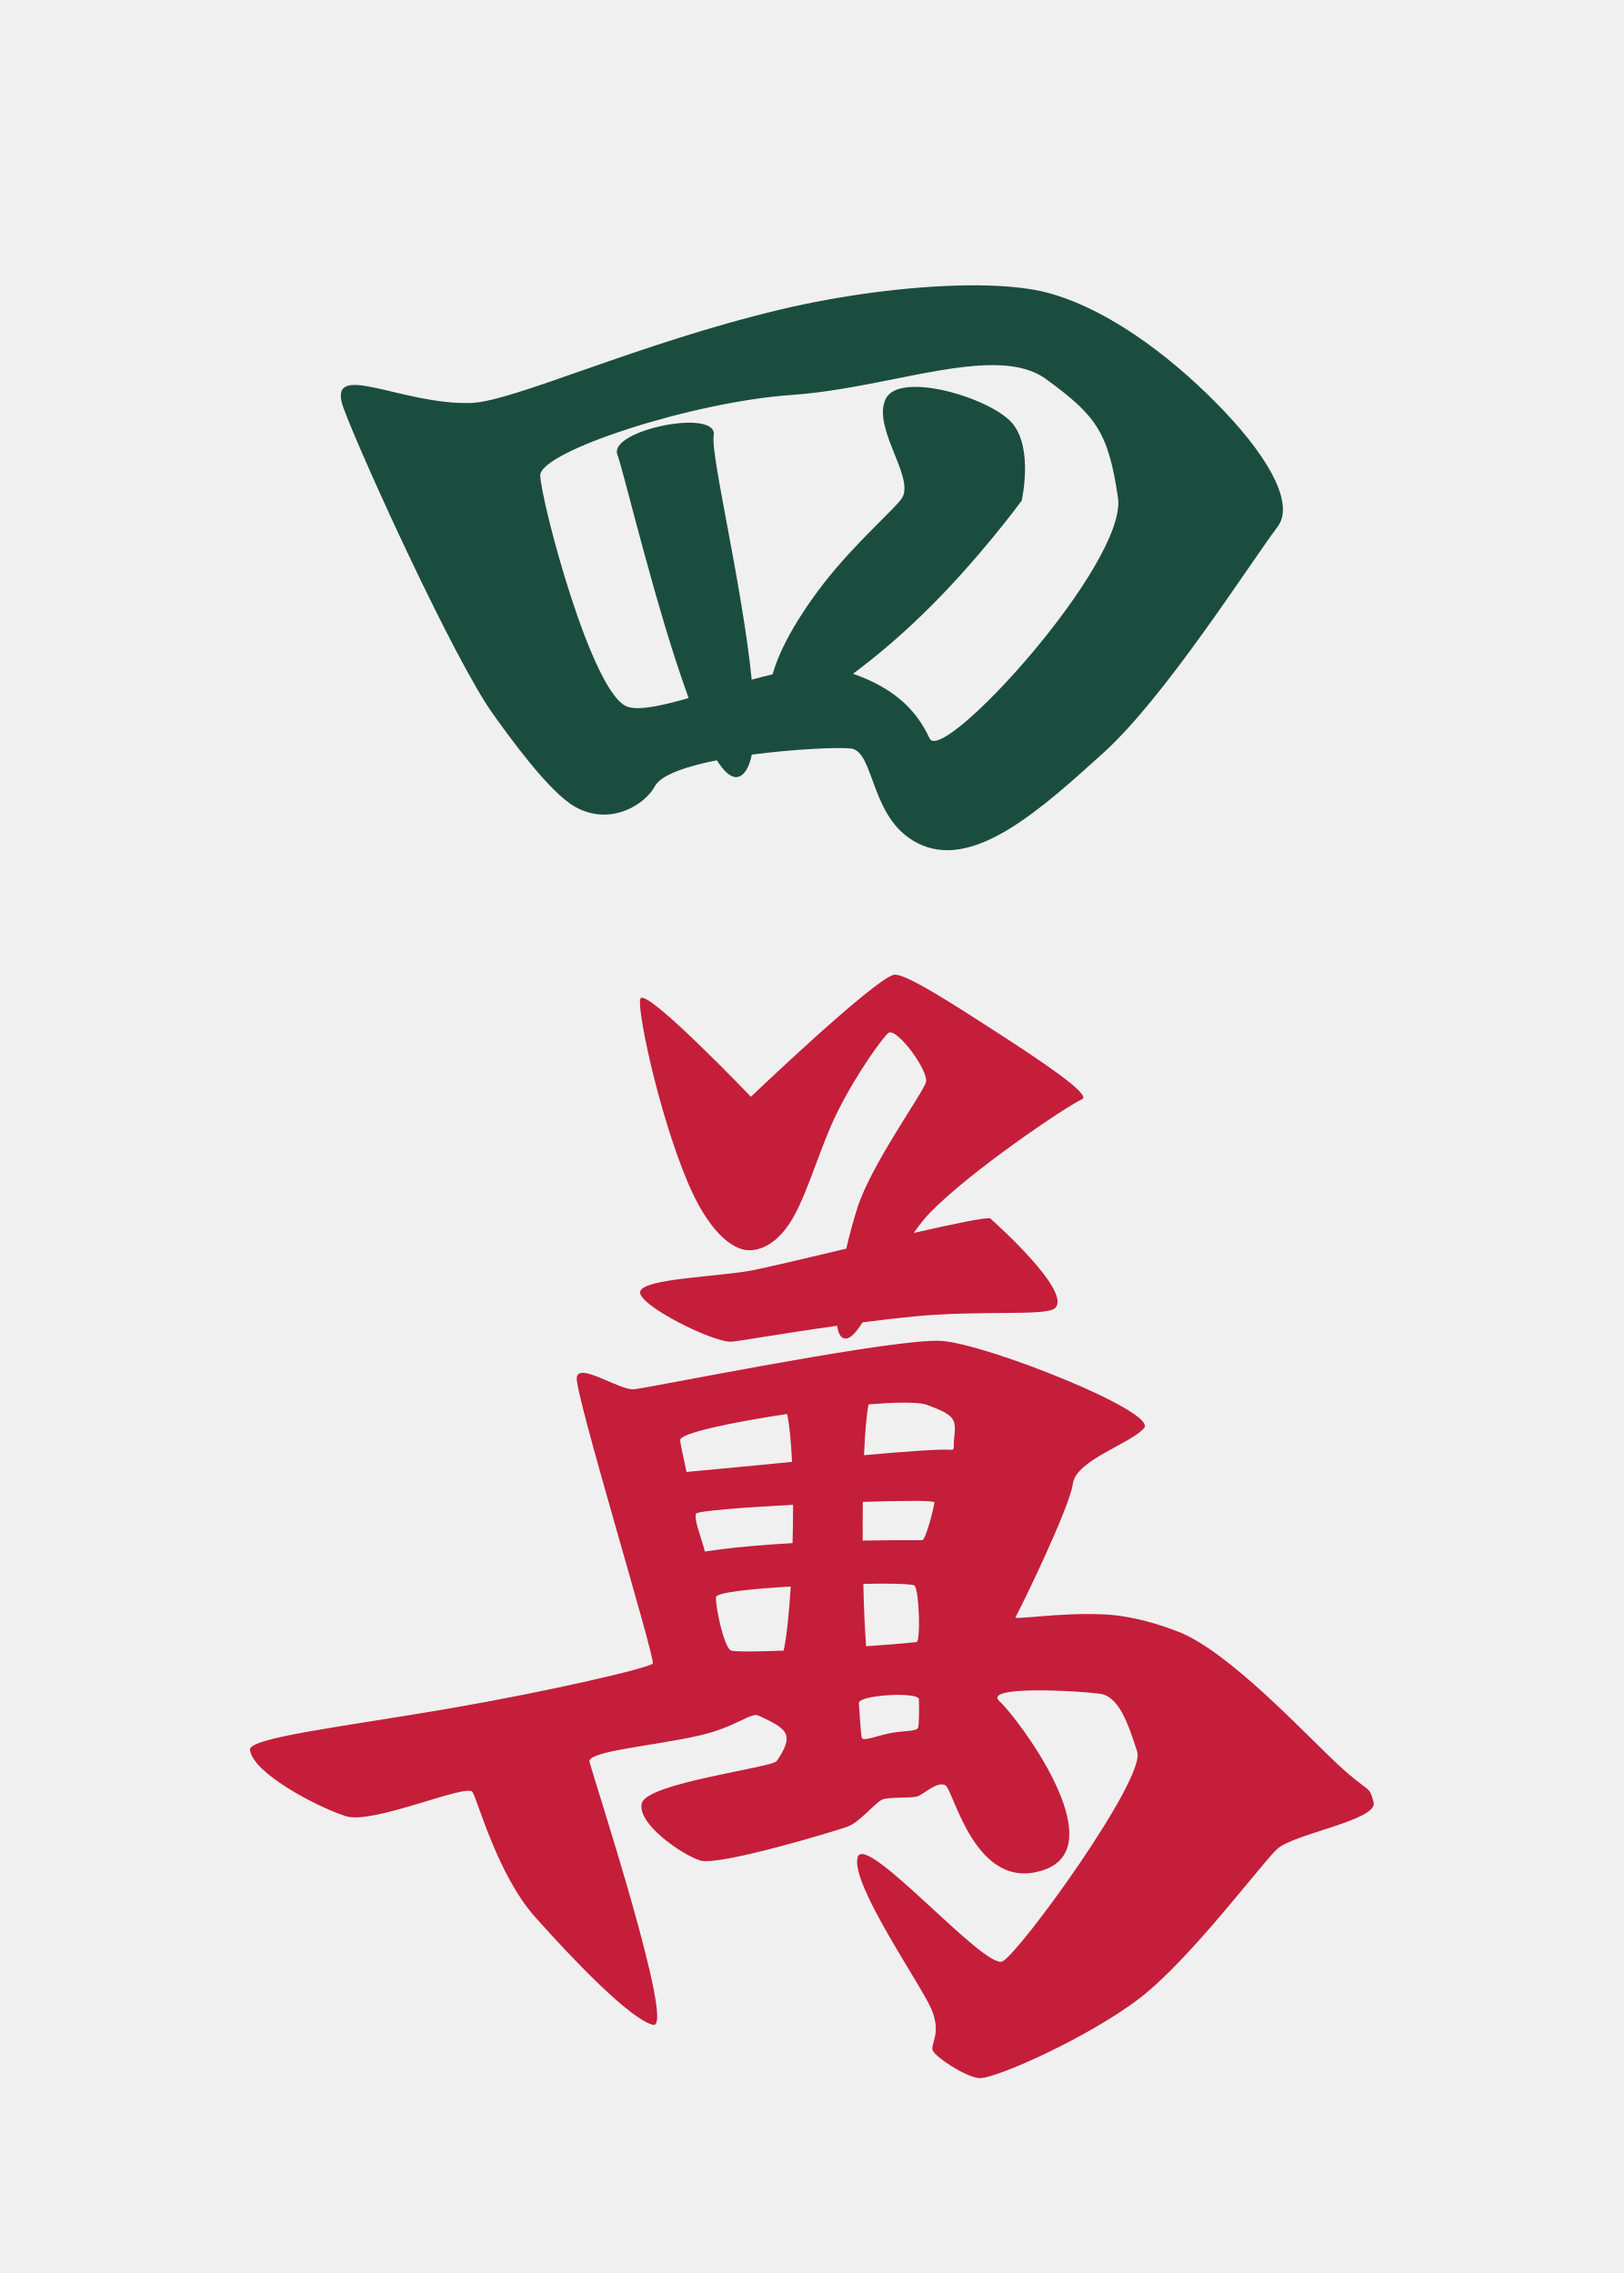
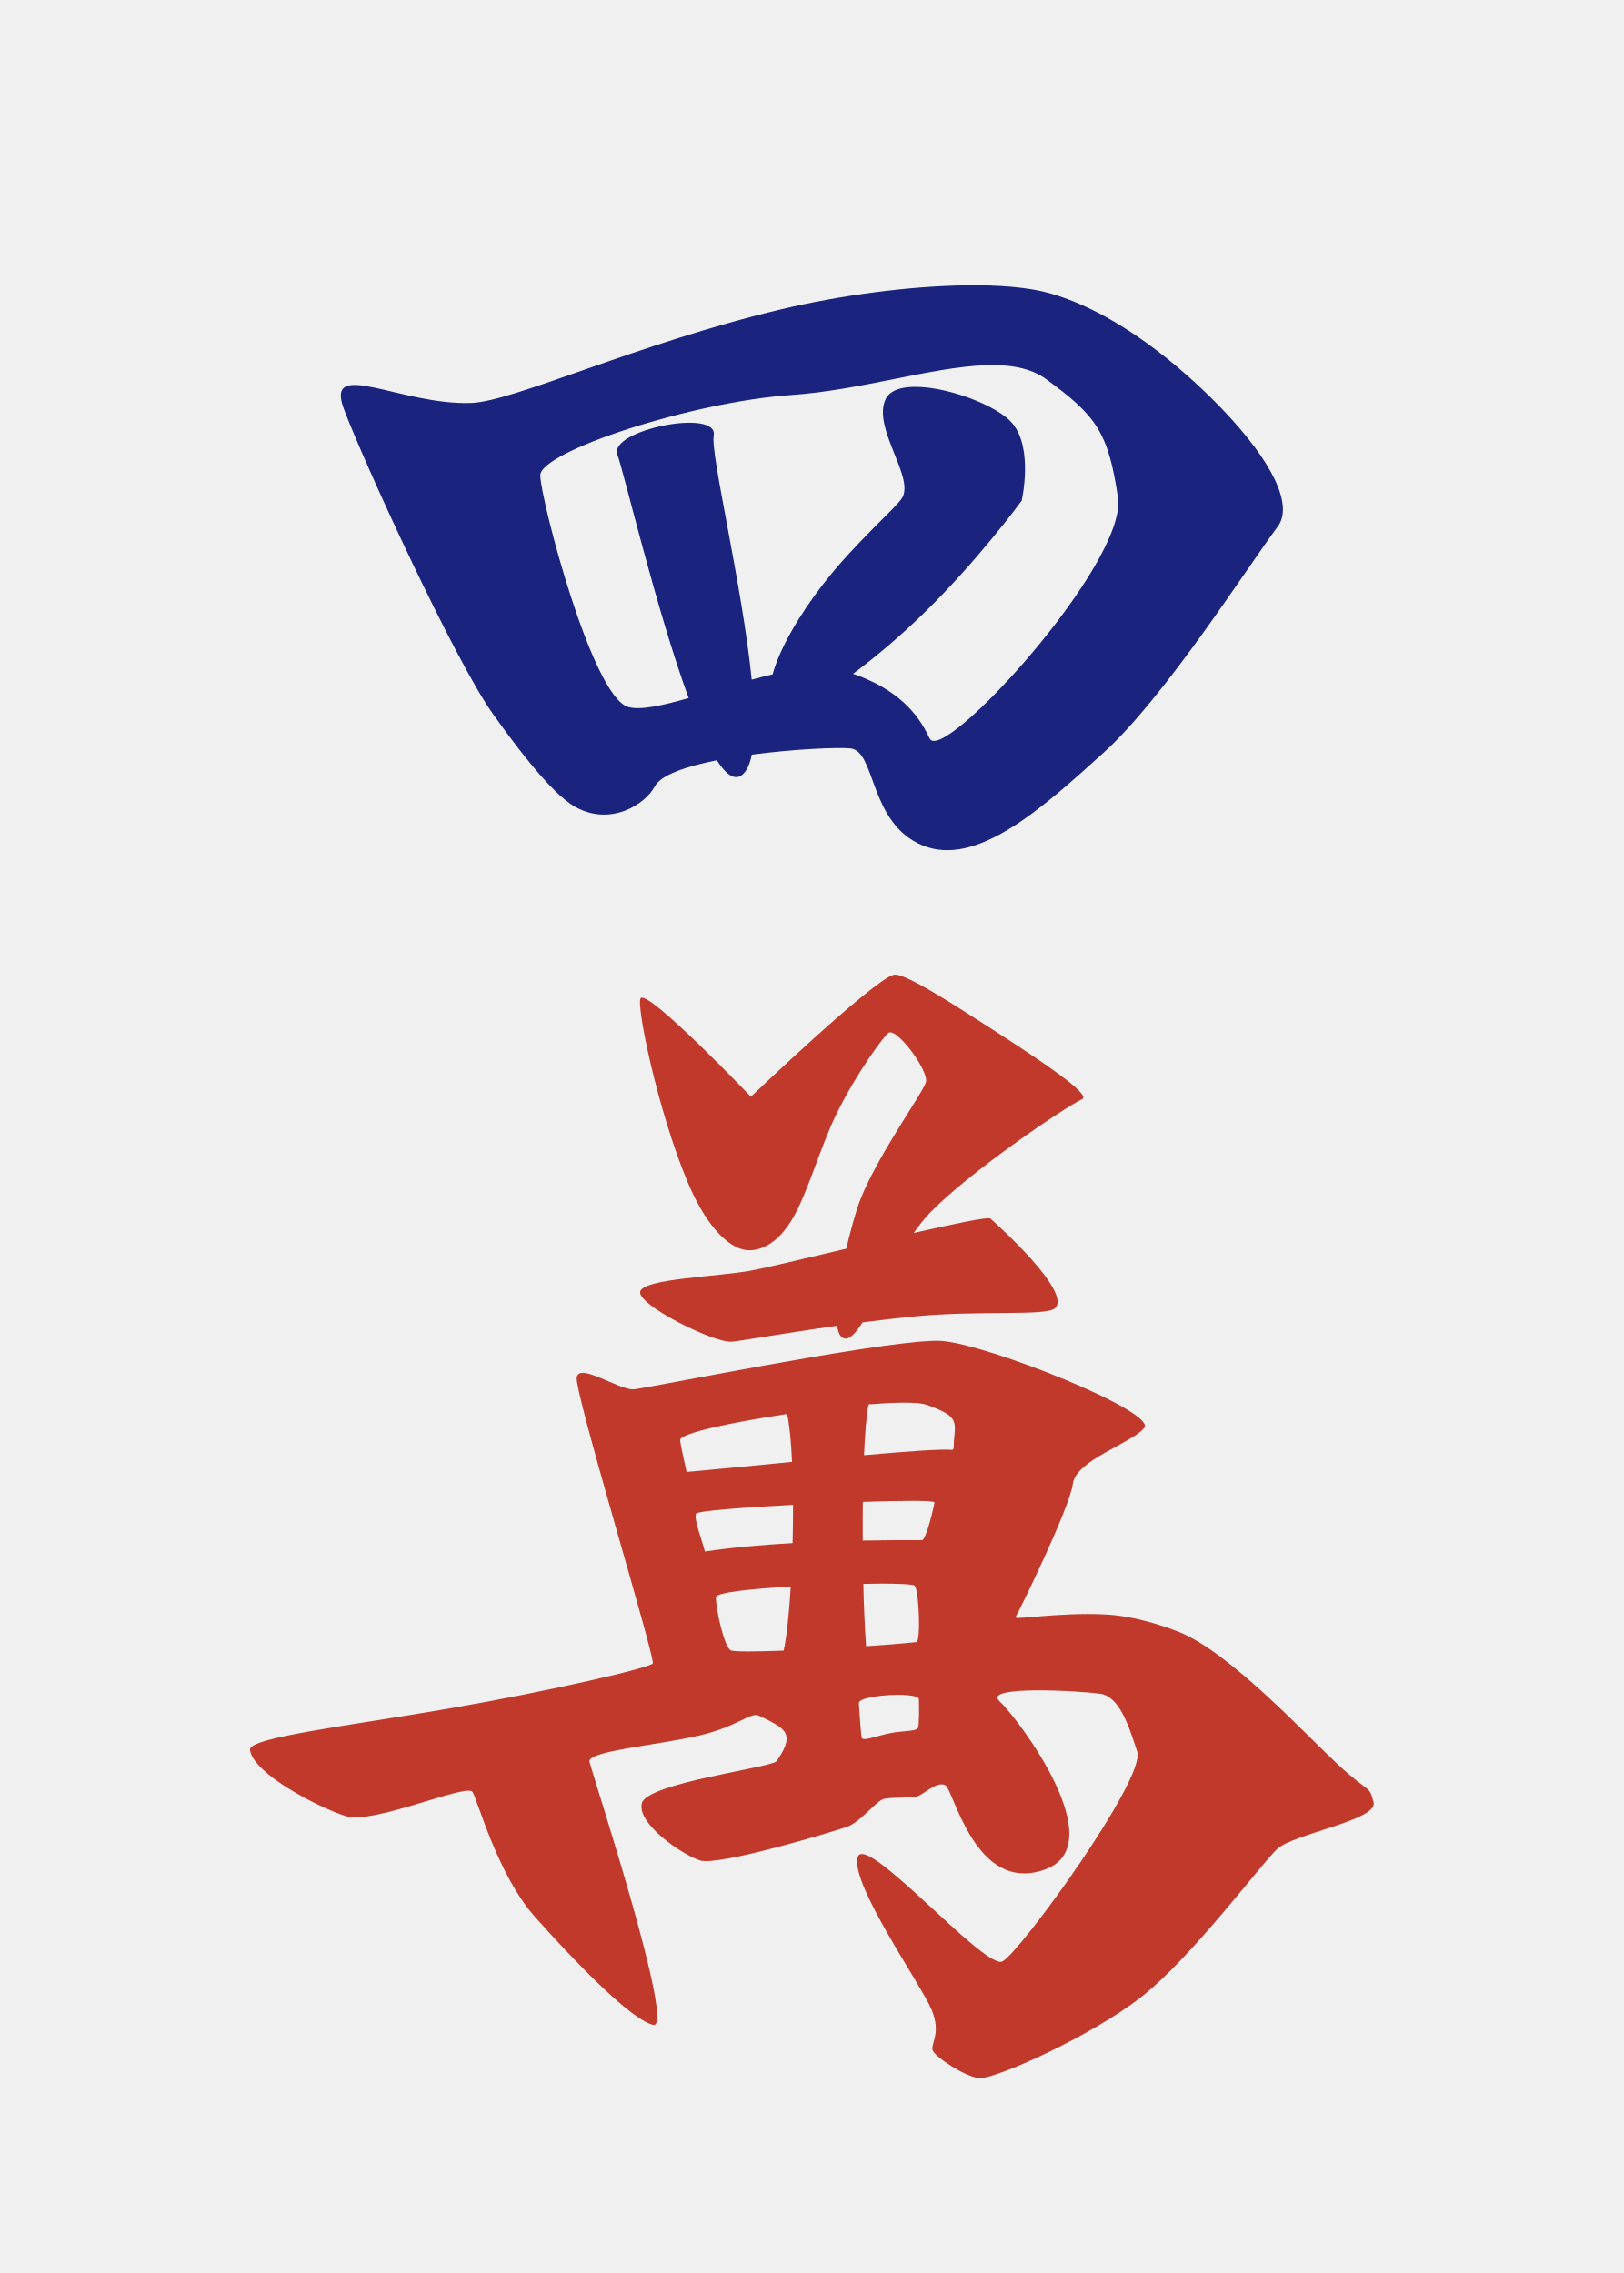
<svg xmlns="http://www.w3.org/2000/svg" width="300" height="420" fill="none">
  <g clip-path="url(#a)">
-     <path d="M178.272 52.737c-10.442.154-22.984 1.827-33.896 4.414-26.502 6.275-49.456 17.033-57.303 17.306-13.02.462-27.108-8.43-23.543 1.11 3.56 9.542 20.517 46.533 27.535 56.334 2.988 4.184 10.455 14.579 15.249 17.217 6.57 3.616 12.922-.534 14.66-3.812 1.127-2.122 5.805-3.701 11.466-4.824 1.682 2.625 3.27 3.791 4.649 2.715.871-.683 1.452-1.994 1.806-3.757 7.91-1.046 15.906-1.374 18.224-1.152 4.735.444 3.394 13.874 13.362 17.938 9.977 4.064 22.003-6.818 33.392-17.123 11.386-10.305 26.712-34.489 32.189-41.794 2.945-3.927-.939-11.948-10.067-21.52-7.837-8.213-19.761-18.092-32-21.58-3.949-1.122-9.456-1.57-15.723-1.477v.005zm3.714 14.753c4.525-.17 8.402.462 11.296 2.57 9.26 6.754 11.488 9.81 13.272 21.888 1.781 12.072-32.453 49.58-34.809 44.487-2.16-4.662-5.904-9.063-14.139-11.936a130.112 130.112 0 0 0 12.807-10.942c10.173-9.836 18.352-21.046 18.352-21.046s2.195-9.571-1.694-14.258c-3.894-4.692-20.91-9.82-23.437-4.521-2.532 5.302 5.345 14.365 3.048 18.25-1.067 1.805-8.709 8.324-14.647 16.009-4.419 5.711-8.051 11.983-9.281 16.606-1.276.307-2.561.628-3.872.99-1.742-17.434-7.641-41.623-7.018-45.08.935-5.166-19.574-1.05-17.789 3.534 1.131 2.903 7.057 28.265 13.157 44.944-4.781 1.367-8.922 2.306-11.181 1.648-6.689-1.951-16.166-38.382-16.235-42.784-.072-4.397 28.005-13.6 46.443-14.869 12.679-.87 25.768-5.114 35.727-5.49z" fill="#1B4D3E" />
-     <path d="M165.518 180.105a1.278 1.278 0 0 0-.414.026c-3.889 1.041-26.37 22.527-26.37 22.527s-18.732-19.594-20.35-18.232c-.982.828 3.103 20.798 8.683 34.045 3.616 8.589 8.038 12.666 11.526 12.551 2.54-.086 5.558-1.725 8.107-6.331 2.698-4.867 4.931-12.876 7.774-18.711 3.829-7.868 9.05-14.805 9.716-15.151 1.639-.845 7.449 7.108 6.886 9.14-.559 2.032-10.079 15.125-12.679 23.253-.683 2.135-1.404 4.773-2.041 7.505-7.718 1.823-14.962 3.552-17.408 4.013-6.319 1.195-20.014 1.49-20.667 3.893-.653 2.408 13.469 9.477 16.871 9.285 1.294-.076 9.52-1.549 19.51-2.945.188 1.315.61 2.194 1.357 2.348.978.2 2.092-1.012 3.343-2.98 3.143-.412 6.293-.775 9.447-1.089 12.449-1.208 24.534 0 26.135-1.545 3.129-3.031-10.95-15.667-11.97-16.551-.41-.35-6.566.939-14.152 2.664.969-1.392 1.981-2.69 3.048-3.787 7.351-7.564 24.846-19.428 28.077-20.939 1.729-.811-7.338-6.916-16.649-12.914-7.603-4.896-15.351-9.87-17.78-10.075zm6.48 67.664c-12.013.512-52.321 8.713-54.857 8.939-2.698.239-10.19-5.071-10.587-2.164-.388 2.903 14.357 51.185 14.058 52.799-.145.777-19.309 5.191-37.226 8.286-19.308 3.339-37.469 5.422-37.2 7.701.513 4.393 12.756 10.716 17.76 12.274 5.003 1.558 22.339-6.139 23.355-4.478 1.016 1.664 4.64 15.313 11.54 23.065 6.894 7.753 17.643 19.001 21.839 19.958 4.193.952-10.757-44.833-11.765-48.573-.546-2.019 12.137-3.001 20.308-4.892 6.979-1.614 9.46-4.376 10.971-3.667 3.274 1.541 4.867 2.412 5.106 3.872.235 1.464-.982 3.329-1.802 4.525-.815 1.195-23.876 4.012-24.905 7.752-1.025 3.74 7.321 9.49 10.728 10.604 3.407 1.115 24.88-5.391 27.219-6.228 2.344-.837 5.242-4.568 6.544-5.059 1.302-.486 5.183-.162 6.425-.563 1.243-.402 3.556-2.809 5.123-2.062 1.571.742 5.507 20.162 18.348 15.62s-5.024-28.111-8.311-31.125c-3.288-3.014 15.103-1.887 18.612-1.379 3.501.512 5.217 5.699 6.831 10.706 1.609 5.004-21.614 37.026-24.88 38.733-3.266 1.703-25.494-24.167-26.788-19.189-1.298 4.982 11.868 23.672 13.703 28.167 1.845 4.495-.358 6.335.21 7.543.567 1.204 5.776 4.7 8.469 5.055 2.69.354 20.62-7.642 29.999-14.972 9.374-7.33 22.1-24.508 25.136-27.355 3.035-2.844 18.668-5.32 17.823-8.637-.854-3.321-.692-1.485-6.668-7.052-5.977-5.571-20.022-20.79-29.371-24.449-3.518-1.379-8.551-2.962-13.674-3.214-8.47-.41-16.837 1.11-16.448.499.627-.982 10.015-20.205 10.587-24.615.563-4.414 10.595-7.355 13.174-10.314 2.574-2.958-28.901-15.483-37.38-16.107a18.14 18.14 0 0 0-2.006-.004zm-5.584 11.411c2.28-.03 4.005.094 4.88.418 5.614 2.062 5.328 2.771 4.952 6.66-.043.427.115 1.665-.329 1.635-2.263-.171-8.653.312-16.282.995.171-4.043.444-7.415.837-9.392 2.198-.171 4.243-.295 5.942-.316zm-20.99 2.092c.444 2.006.738 5.136.913 8.85-6.63.64-13.375 1.31-19.488 1.861-.683-3.104-1.178-5.315-1.178-5.891-.103-1.238 9.375-3.27 19.753-4.82zm23.244 16.051c2.489.009 4.009.103 3.983.299-.141 1.038-1.592 6.984-2.296 6.971-3.653-.024-7.307 0-10.959.073-.013-2.391-.009-4.794.017-7.151 3.084-.11 6.169-.172 9.255-.187v-.005zm-22.147.735c.008 2.322-.026 4.7-.086 7.073-5.507.316-11.185.794-16.209 1.558-.555-2.347-2.036-5.788-1.635-6.979.175-.521 8.546-1.162 17.93-1.652zm16.376 14.557c3.479.008 5.878.128 6.091.38.85.99 1.132 10.344.342 10.433-3.1.31-6.206.565-9.315.764a228.134 228.134 0 0 1-.504-11.517c1.106-.013 2.425-.064 3.386-.06zm-16.803.538c-.299 4.892-.734 9.178-1.302 11.846-5.08.188-9.379.256-9.836-.077-1.238-.896-2.719-7.684-2.681-9.788.017-.88 6.421-1.546 13.819-1.981zm19.633 20.021c2.186-.017 4.034.227 4.051.812.039 1.434.056 4.922-.183 5.314-.402.662-2.647.47-5.063.94-2.476.478-5.123 1.605-5.32.858-.149-.594-.439-4.867-.533-6.395-.056-.914 3.855-1.499 7.048-1.529z" fill="#C41E3A" />
+     <path d="M178.272 52.737c-10.442.154-22.984 1.827-33.896 4.414-26.502 6.275-49.456 17.033-57.303 17.306-13.02.462-27.108-8.43-23.543 1.11 3.56 9.542 20.517 46.533 27.535 56.334 2.988 4.184 10.455 14.579 15.249 17.217 6.57 3.616 12.922-.534 14.66-3.812 1.127-2.122 5.805-3.701 11.466-4.824 1.682 2.625 3.27 3.791 4.649 2.715.871-.683 1.452-1.994 1.806-3.757 7.91-1.046 15.906-1.374 18.224-1.152 4.735.444 3.394 13.874 13.362 17.938 9.977 4.064 22.003-6.818 33.392-17.123 11.386-10.305 26.712-34.489 32.189-41.794 2.945-3.927-.939-11.948-10.067-21.52-7.837-8.213-19.761-18.092-32-21.58-3.949-1.122-9.456-1.57-15.723-1.477v.005zm3.714 14.753c4.525-.17 8.402.462 11.296 2.57 9.26 6.754 11.488 9.81 13.272 21.888 1.781 12.072-32.453 49.58-34.809 44.487-2.16-4.662-5.904-9.063-14.139-11.936a130.112 130.112 0 0 0 12.807-10.942c10.173-9.836 18.352-21.046 18.352-21.046s2.195-9.571-1.694-14.258c-3.894-4.692-20.91-9.82-23.437-4.521-2.532 5.302 5.345 14.365 3.048 18.25-1.067 1.805-8.709 8.324-14.647 16.009-4.419 5.711-8.051 11.983-9.281 16.606-1.276.307-2.561.628-3.872.99-1.742-17.434-7.641-41.623-7.018-45.08.935-5.166-19.574-1.05-17.789 3.534 1.131 2.903 7.057 28.265 13.157 44.944-4.781 1.367-8.922 2.306-11.181 1.648-6.689-1.951-16.166-38.382-16.235-42.784-.072-4.397 28.005-13.6 46.443-14.869 12.679-.87 25.768-5.114 35.727-5.49z" fill="#1A237E" />
+     <path d="M165.518 180.105a1.278 1.278 0 0 0-.414.026c-3.889 1.041-26.37 22.527-26.37 22.527s-18.732-19.594-20.35-18.232c-.982.828 3.103 20.798 8.683 34.045 3.616 8.589 8.038 12.666 11.526 12.551 2.54-.086 5.558-1.725 8.107-6.331 2.698-4.867 4.931-12.876 7.774-18.711 3.829-7.868 9.05-14.805 9.716-15.151 1.639-.845 7.449 7.108 6.886 9.14-.559 2.032-10.079 15.125-12.679 23.253-.683 2.135-1.404 4.773-2.041 7.505-7.718 1.823-14.962 3.552-17.408 4.013-6.319 1.195-20.014 1.49-20.667 3.893-.653 2.408 13.469 9.477 16.871 9.285 1.294-.076 9.52-1.549 19.51-2.945.188 1.315.61 2.194 1.357 2.348.978.2 2.092-1.012 3.343-2.98 3.143-.412 6.293-.775 9.447-1.089 12.449-1.208 24.534 0 26.135-1.545 3.129-3.031-10.95-15.667-11.97-16.551-.41-.35-6.566.939-14.152 2.664.969-1.392 1.981-2.69 3.048-3.787 7.351-7.564 24.846-19.428 28.077-20.939 1.729-.811-7.338-6.916-16.649-12.914-7.603-4.896-15.351-9.87-17.78-10.075zm6.48 67.664c-12.013.512-52.321 8.713-54.857 8.939-2.698.239-10.19-5.071-10.587-2.164-.388 2.903 14.357 51.185 14.058 52.799-.145.777-19.309 5.191-37.226 8.286-19.308 3.339-37.469 5.422-37.2 7.701.513 4.393 12.756 10.716 17.76 12.274 5.003 1.558 22.339-6.139 23.355-4.478 1.016 1.664 4.64 15.313 11.54 23.065 6.894 7.753 17.643 19.001 21.839 19.958 4.193.952-10.757-44.833-11.765-48.573-.546-2.019 12.137-3.001 20.308-4.892 6.979-1.614 9.46-4.376 10.971-3.667 3.274 1.541 4.867 2.412 5.106 3.872.235 1.464-.982 3.329-1.802 4.525-.815 1.195-23.876 4.012-24.905 7.752-1.025 3.74 7.321 9.49 10.728 10.604 3.407 1.115 24.88-5.391 27.219-6.228 2.344-.837 5.242-4.568 6.544-5.059 1.302-.486 5.183-.162 6.425-.563 1.243-.402 3.556-2.809 5.123-2.062 1.571.742 5.507 20.162 18.348 15.62s-5.024-28.111-8.311-31.125c-3.288-3.014 15.103-1.887 18.612-1.379 3.501.512 5.217 5.699 6.831 10.706 1.609 5.004-21.614 37.026-24.88 38.733-3.266 1.703-25.494-24.167-26.788-19.189-1.298 4.982 11.868 23.672 13.703 28.167 1.845 4.495-.358 6.335.21 7.543.567 1.204 5.776 4.7 8.469 5.055 2.69.354 20.62-7.642 29.999-14.972 9.374-7.33 22.1-24.508 25.136-27.355 3.035-2.844 18.668-5.32 17.823-8.637-.854-3.321-.692-1.485-6.668-7.052-5.977-5.571-20.022-20.79-29.371-24.449-3.518-1.379-8.551-2.962-13.674-3.214-8.47-.41-16.837 1.11-16.448.499.627-.982 10.015-20.205 10.587-24.615.563-4.414 10.595-7.355 13.174-10.314 2.574-2.958-28.901-15.483-37.38-16.107a18.14 18.14 0 0 0-2.006-.004zm-5.584 11.411c2.28-.03 4.005.094 4.88.418 5.614 2.062 5.328 2.771 4.952 6.66-.043.427.115 1.665-.329 1.635-2.263-.171-8.653.312-16.282.995.171-4.043.444-7.415.837-9.392 2.198-.171 4.243-.295 5.942-.316zm-20.99 2.092c.444 2.006.738 5.136.913 8.85-6.63.64-13.375 1.31-19.488 1.861-.683-3.104-1.178-5.315-1.178-5.891-.103-1.238 9.375-3.27 19.753-4.82zm23.244 16.051c2.489.009 4.009.103 3.983.299-.141 1.038-1.592 6.984-2.296 6.971-3.653-.024-7.307 0-10.959.073-.013-2.391-.009-4.794.017-7.151 3.084-.11 6.169-.172 9.255-.187v-.005zm-22.147.735c.008 2.322-.026 4.7-.086 7.073-5.507.316-11.185.794-16.209 1.558-.555-2.347-2.036-5.788-1.635-6.979.175-.521 8.546-1.162 17.93-1.652zm16.376 14.557c3.479.008 5.878.128 6.091.38.85.99 1.132 10.344.342 10.433-3.1.31-6.206.565-9.315.764a228.134 228.134 0 0 1-.504-11.517c1.106-.013 2.425-.064 3.386-.06zm-16.803.538c-.299 4.892-.734 9.178-1.302 11.846-5.08.188-9.379.256-9.836-.077-1.238-.896-2.719-7.684-2.681-9.788.017-.88 6.421-1.546 13.819-1.981zm19.633 20.021c2.186-.017 4.034.227 4.051.812.039 1.434.056 4.922-.183 5.314-.402.662-2.647.47-5.063.94-2.476.478-5.123 1.605-5.32.858-.149-.594-.439-4.867-.533-6.395-.056-.914 3.855-1.499 7.048-1.529z" fill="#C0392B" />
  </g>
  <defs>
    <clipPath id="a">
-       <rect width="300" height="420" rx="40" fill="#fff" />
+       <rect width="300" height="420" rx="40" fill="#FAFAFA" />
    </clipPath>
  </defs>
</svg>
